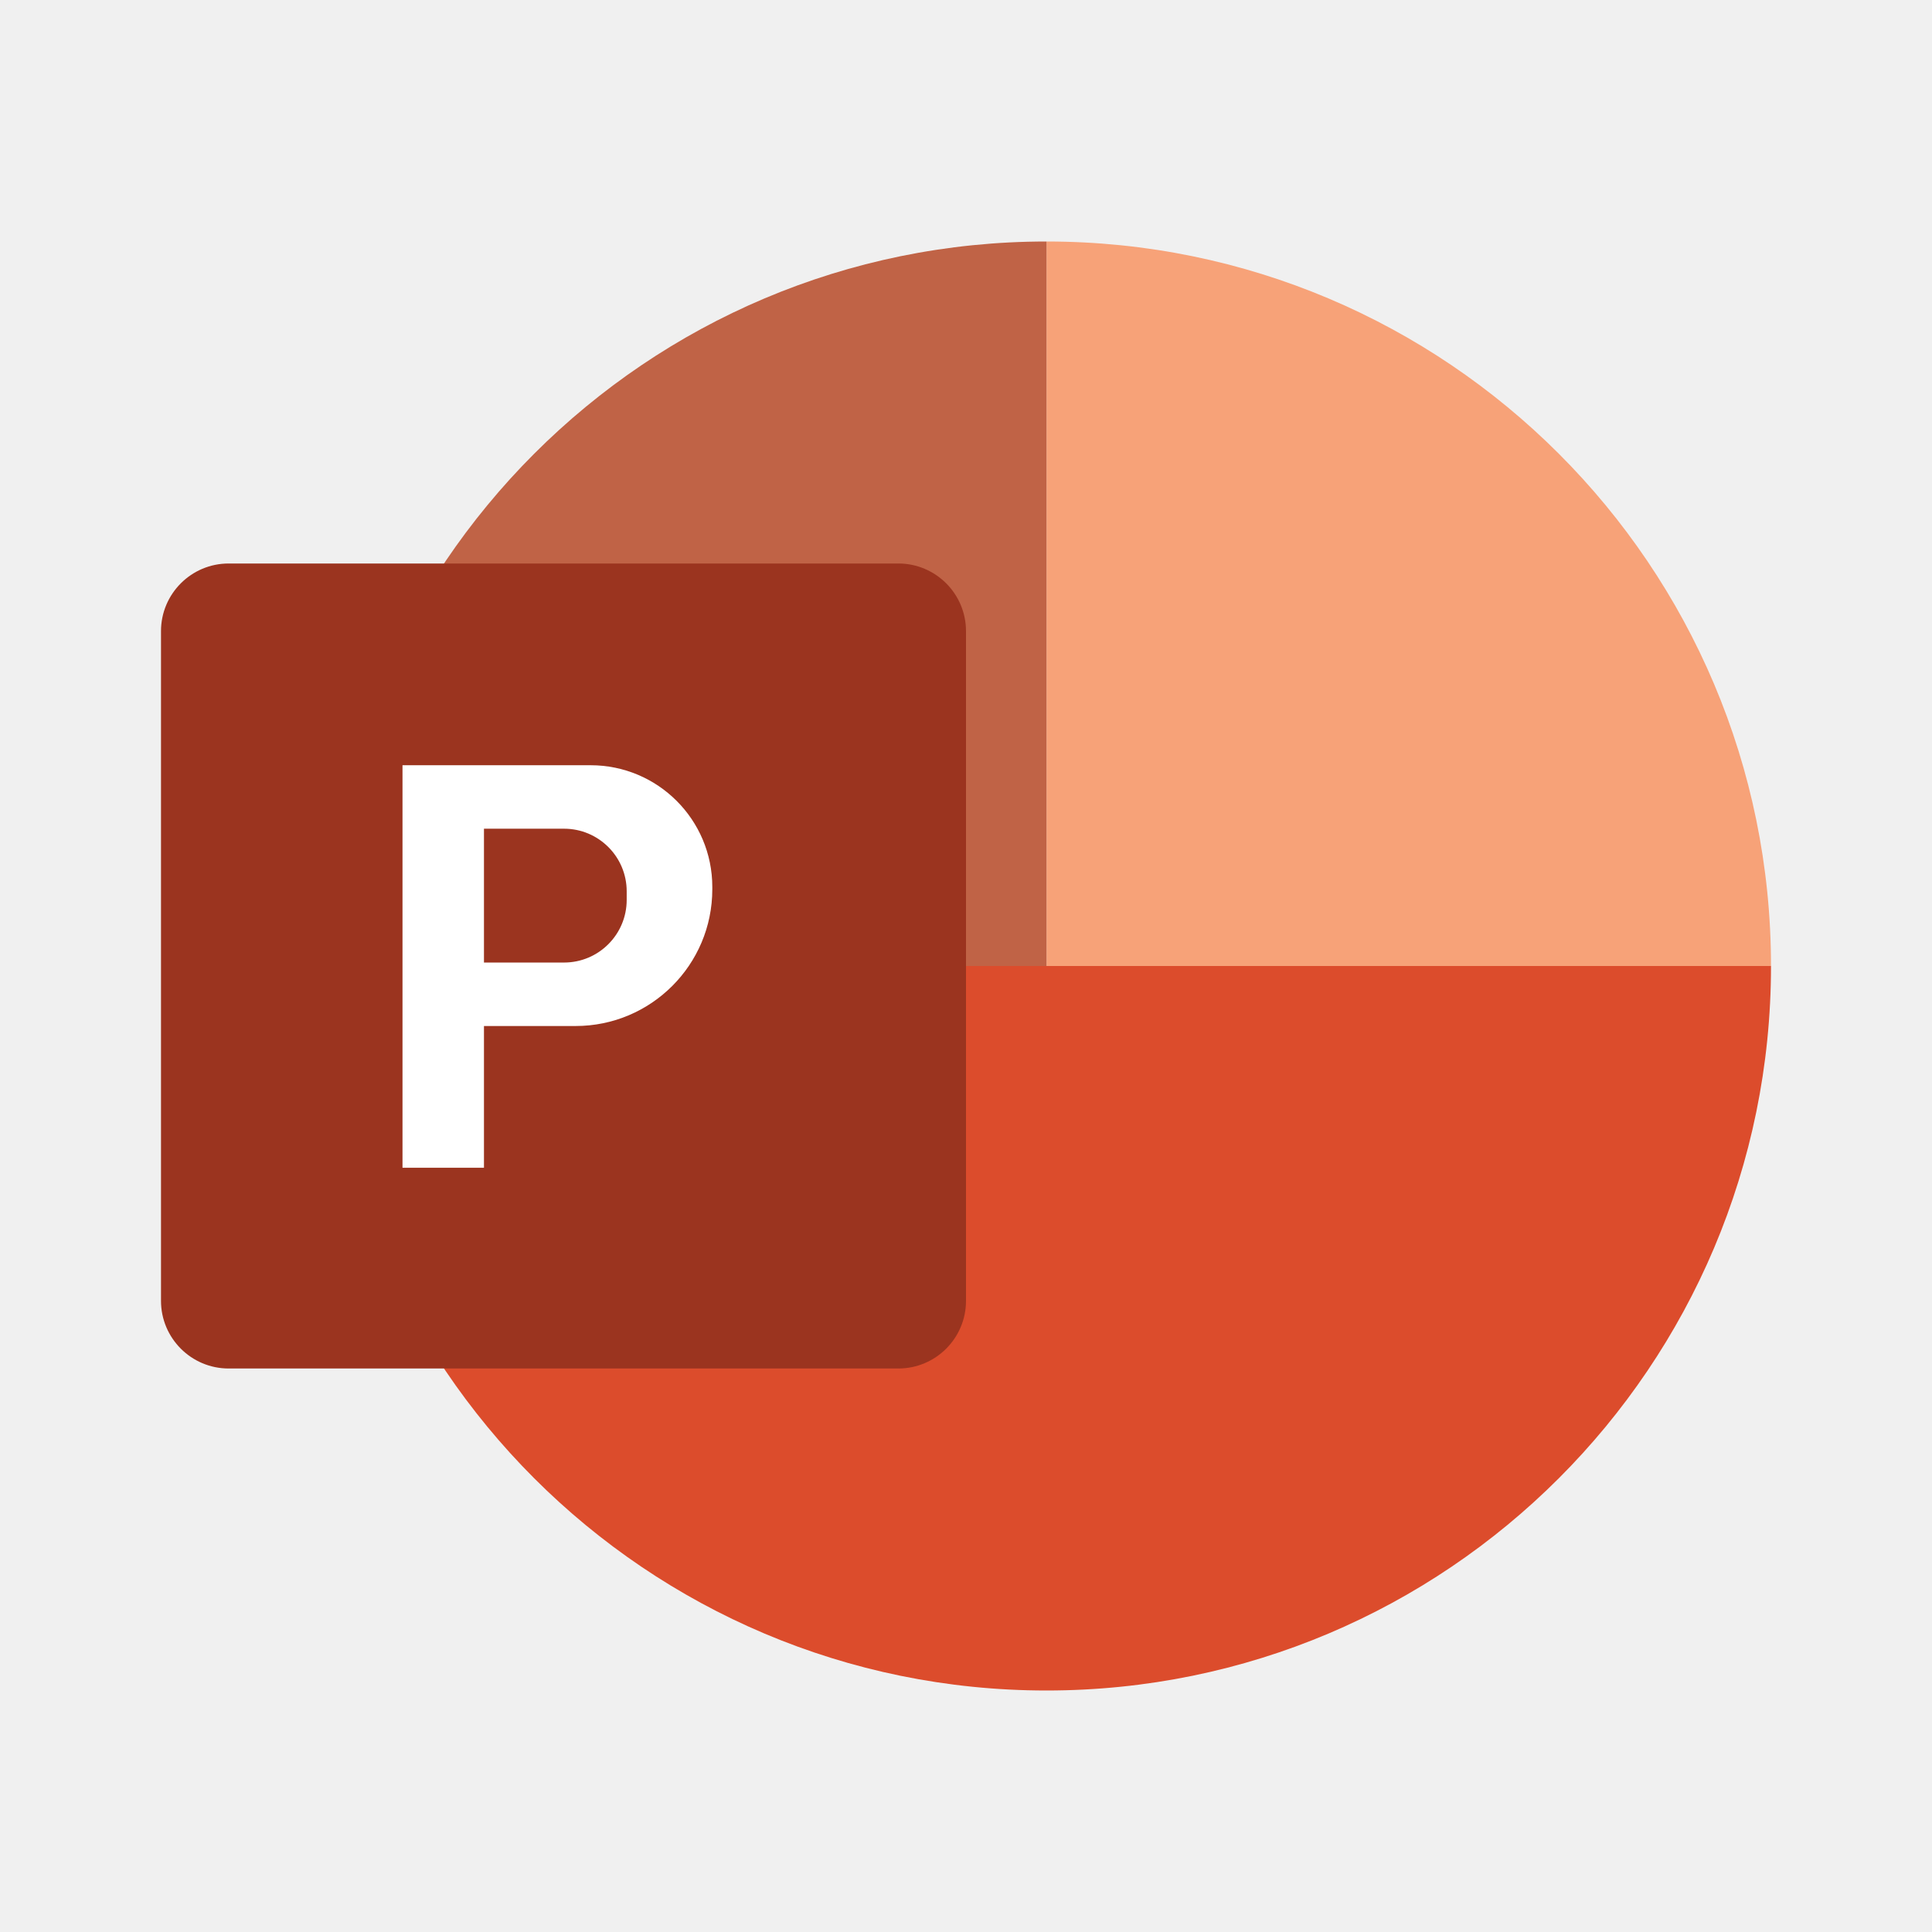
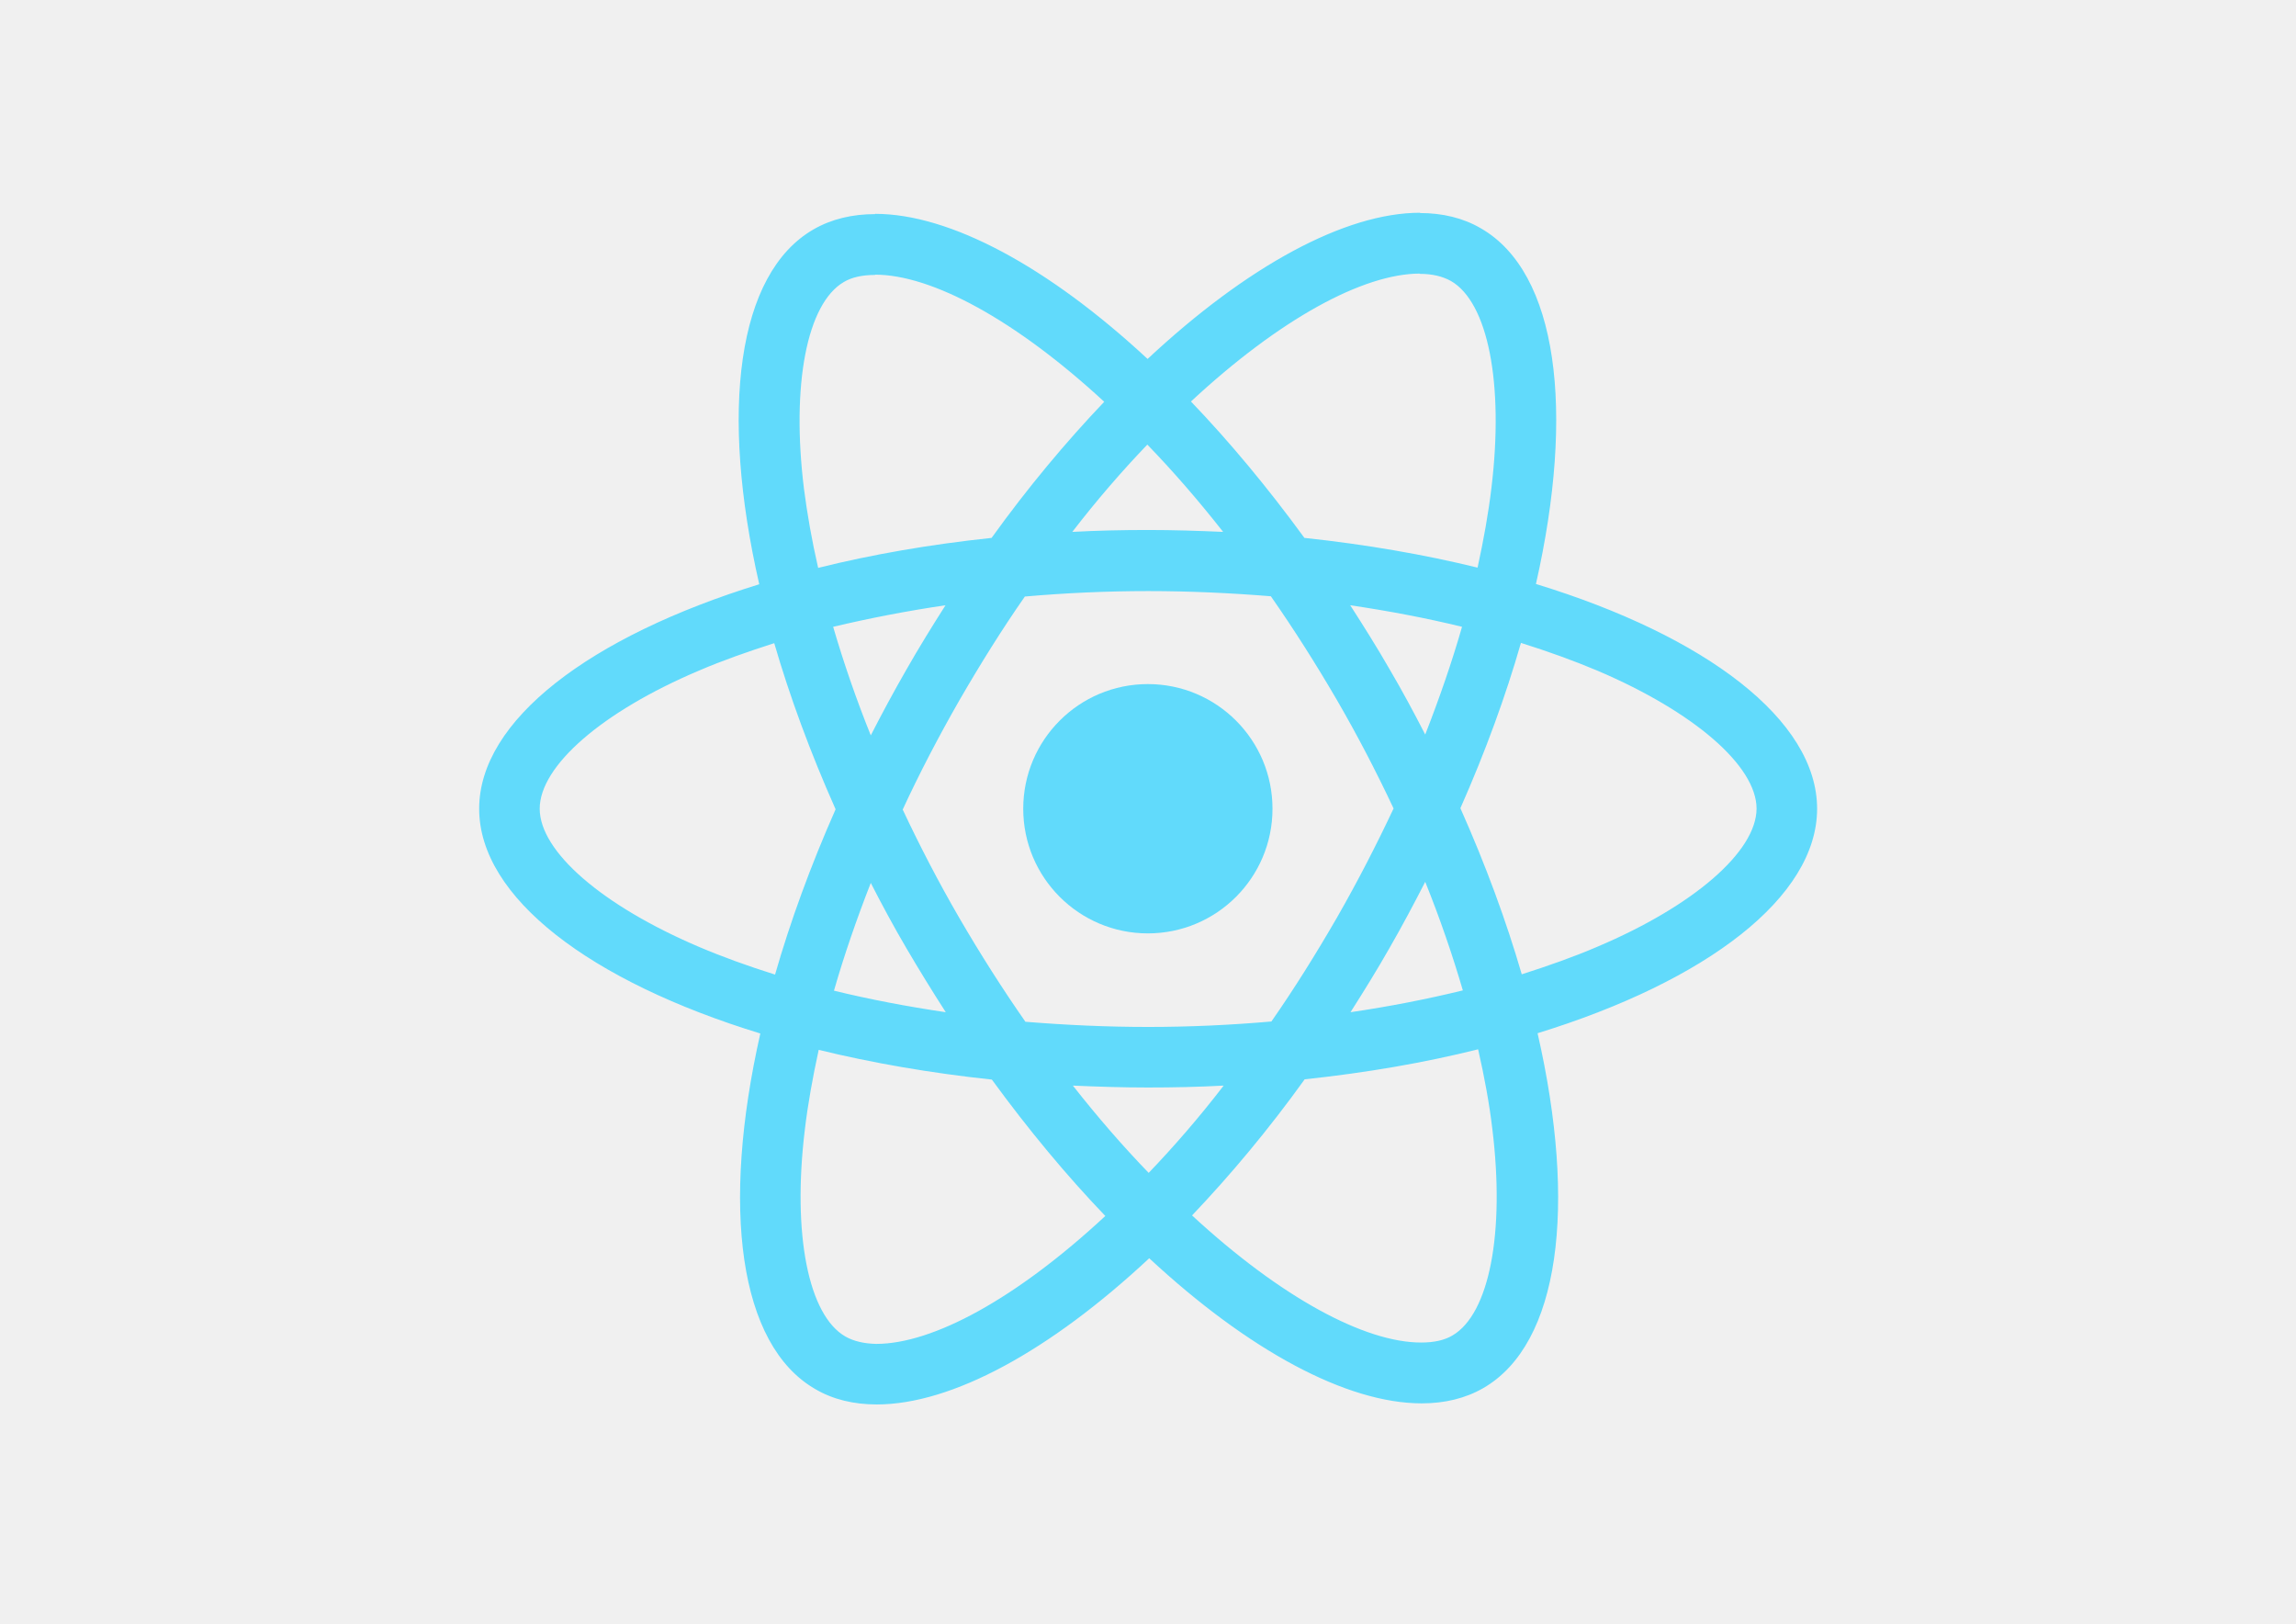
- <svg xmlns="http://www.w3.org/2000/svg" viewBox="0 0 48 48" width="48" height="48">
-   <path fill="#dc4c2c" d="M8,24c0,9.941,8.059,18,18,18s18-8.059,18-18H26H8z" />
-   <path fill="#f7a278" d="M26,6v18h18C44,14.059,35.941,6,26,6z" />
-   <path fill="#c06346" d="M26,6C16.059,6,8,14.059,8,24h18V6z" />
-   <path fill="#9b341f" d="M22.319,34H5.681C4.753,34,4,33.247,4,32.319V15.681C4,14.753,4.753,14,5.681,14h16.638 C23.247,14,24,14.753,24,15.681v16.638C24,33.247,23.247,34,22.319,34z" />
-   <path fill="#fff" d="M14.673,19.012H10v10h2.024v-3.521H14.3c1.876,0,3.397-1.521,3.397-3.397v-0.058 C17.697,20.366,16.343,19.012,14.673,19.012z M15.57,22.358c0,0.859-0.697,1.556-1.556,1.556h-1.99v-3.325h1.99 c0.859,0,1.556,0.697,1.556,1.556V22.358z" />
+ <svg xmlns="http://www.w3.org/2000/svg" viewBox="0 0 841.9 595.3">
+   <g fill="#61DAFB">
+     <path d="M666.3 296.5c0-32.5-40.7-63.3-103.1-82.4 14.4-63.6 8-114.2-20.2-130.4-6.5-3.8-14.1-5.6-22.4-5.6v22.3c4.6 0 8.3.9 11.4 2.6 13.6 7.8 19.5 37.5 14.9 75.7-1.1 9.4-2.9 19.3-5.1 29.4-19.6-4.8-41-8.5-63.5-10.9-13.5-18.5-27.5-35.3-41.6-50 32.6-30.3 63.2-46.9 84-46.9V78c-27.5 0-63.5 19.6-99.9 53.6-36.4-33.8-72.4-53.2-99.9-53.2v22.3c20.7 0 51.4 16.5 84 46.6-14 14.7-28 31.4-41.3 49.9-22.6 2.4-44 6.1-63.6 11-2.3-10-4-19.7-5.2-29-4.7-38.2 1.1-67.9 14.6-75.8 3-1.8 6.9-2.6 11.5-2.6V78.5c-8.4 0-16 1.8-22.6 5.6-28.1 16.2-34.4 66.7-19.9 130.1-62.2 19.2-102.7 49.9-102.7 82.3 0 32.5 40.7 63.3 103.1 82.4-14.4 63.6-8 114.2 20.2 130.4 6.5 3.8 14.1 5.6 22.5 5.6 27.5 0 63.5-19.6 99.9-53.6 36.4 33.8 72.4 53.2 99.9 53.2 8.4 0 16-1.8 22.6-5.6 28.1-16.2 34.4-66.7 19.9-130.1 62-19.1 102.5-49.9 102.5-82.3zm-130.2-66.7c-3.7 12.9-8.3 26.2-13.5 39.5-4.1-8-8.4-16-13.1-24-4.6-8-9.5-15.8-14.4-23.4 14.2 2.1 27.9 4.7 41 7.9zm-45.8 106.5c-7.8 13.5-15.8 26.3-24.1 38.2-14.9 1.3-30 2-45.2 2-15.1 0-30.2-.7-45-1.9-8.3-11.9-16.4-24.6-24.2-38-7.6-13.1-14.5-26.4-20.8-39.8 6.2-13.4 13.2-26.8 20.7-39.9 7.8-13.5 15.8-26.3 24.1-38.2 14.9-1.3 30-2 45.2-2 15.1 0 30.2.7 45 1.9 8.3 11.9 16.4 24.6 24.2 38 7.6 13.1 14.5 26.4 20.8 39.8-6.3 13.4-13.2 26.8-20.7 39.9zm32.3-13c5.4 13.4 10 26.8 13.8 39.8-13.1 3.2-26.9 5.9-41.2 8 4.9-7.7 9.8-15.6 14.4-23.7 4.6-8 8.9-16.1 13-24.1zM421.2 430c-9.3-9.6-18.6-20.3-27.8-32 9 .4 18.2.7 27.5.7 9.4 0 18.7-.2 27.8-.7-9 11.7-18.3 22.4-27.5 32zm-74.4-58.9c-14.2-2.1-27.9-4.7-41-7.9 3.7-12.9 8.3-26.2 13.5-39.5 4.1 8 8.4 16 13.1 24 4.7 8 9.5 15.8 14.4 23.4zM420.7 163c9.3 9.6 18.6 20.3 27.8 32-9-.4-18.2-.7-27.5-.7-9.4 0-18.7.2-27.8.7 9-11.7 18.3-22.4 27.5-32zm-74 58.9c-4.9 7.7-9.8 15.6-14.4 23.7-4.6 8-8.9 16-13 24-5.4-13.4-10-26.8-13.8-39.8 13.1-3.1 26.9-5.8 41.2-7.9zm-90.5 125.2c-35.4-15.1-58.3-34.9-58.3-50.6 0-15.7 22.9-35.6 58.3-50.6 8.6-3.7 18-7 27.7-10.1 5.7 19.6 13.2 40 22.5 60.9-9.2 20.8-16.6 41.1-22.2 60.6-9.9-3.1-19.3-6.5-28-10.2zM310 490c-13.6-7.8-19.5-37.5-14.9-75.7 1.1-9.4 2.9-19.3 5.1-29.4 19.6 4.8 41 8.5 63.5 10.9 13.5 18.5 27.5 35.3 41.6 50-32.6 30.3-63.2 46.9-84 46.9-4.5-.1-8.3-1-11.3-2.7zm237.2-76.2c4.7 38.2-1.1 67.9-14.6 75.8-3 1.8-6.9 2.6-11.5 2.6-20.7 0-51.4-16.5-84-46.6 14-14.7 28-31.4 41.3-49.9 22.6-2.4 44-6.1 63.6-11 2.3 10.1 4.1 19.8 5.2 29.1zm38.5-66.7c-8.6 3.7-18 7-27.7 10.1-5.7-19.6-13.2-40-22.5-60.9 9.2-20.8 16.6-41.1 22.2-60.6 9.9 3.1 19.3 6.5 28.1 10.2 35.4 15.1 58.3 34.9 58.3 50.6-.1 15.7-23 35.6-58.4 50.6zM320.8 78.4z" />
+     <circle cx="420.9" cy="296.5" r="45.7" />
+     <path d="M520.5 78.1z" />
+   </g>
</svg>
